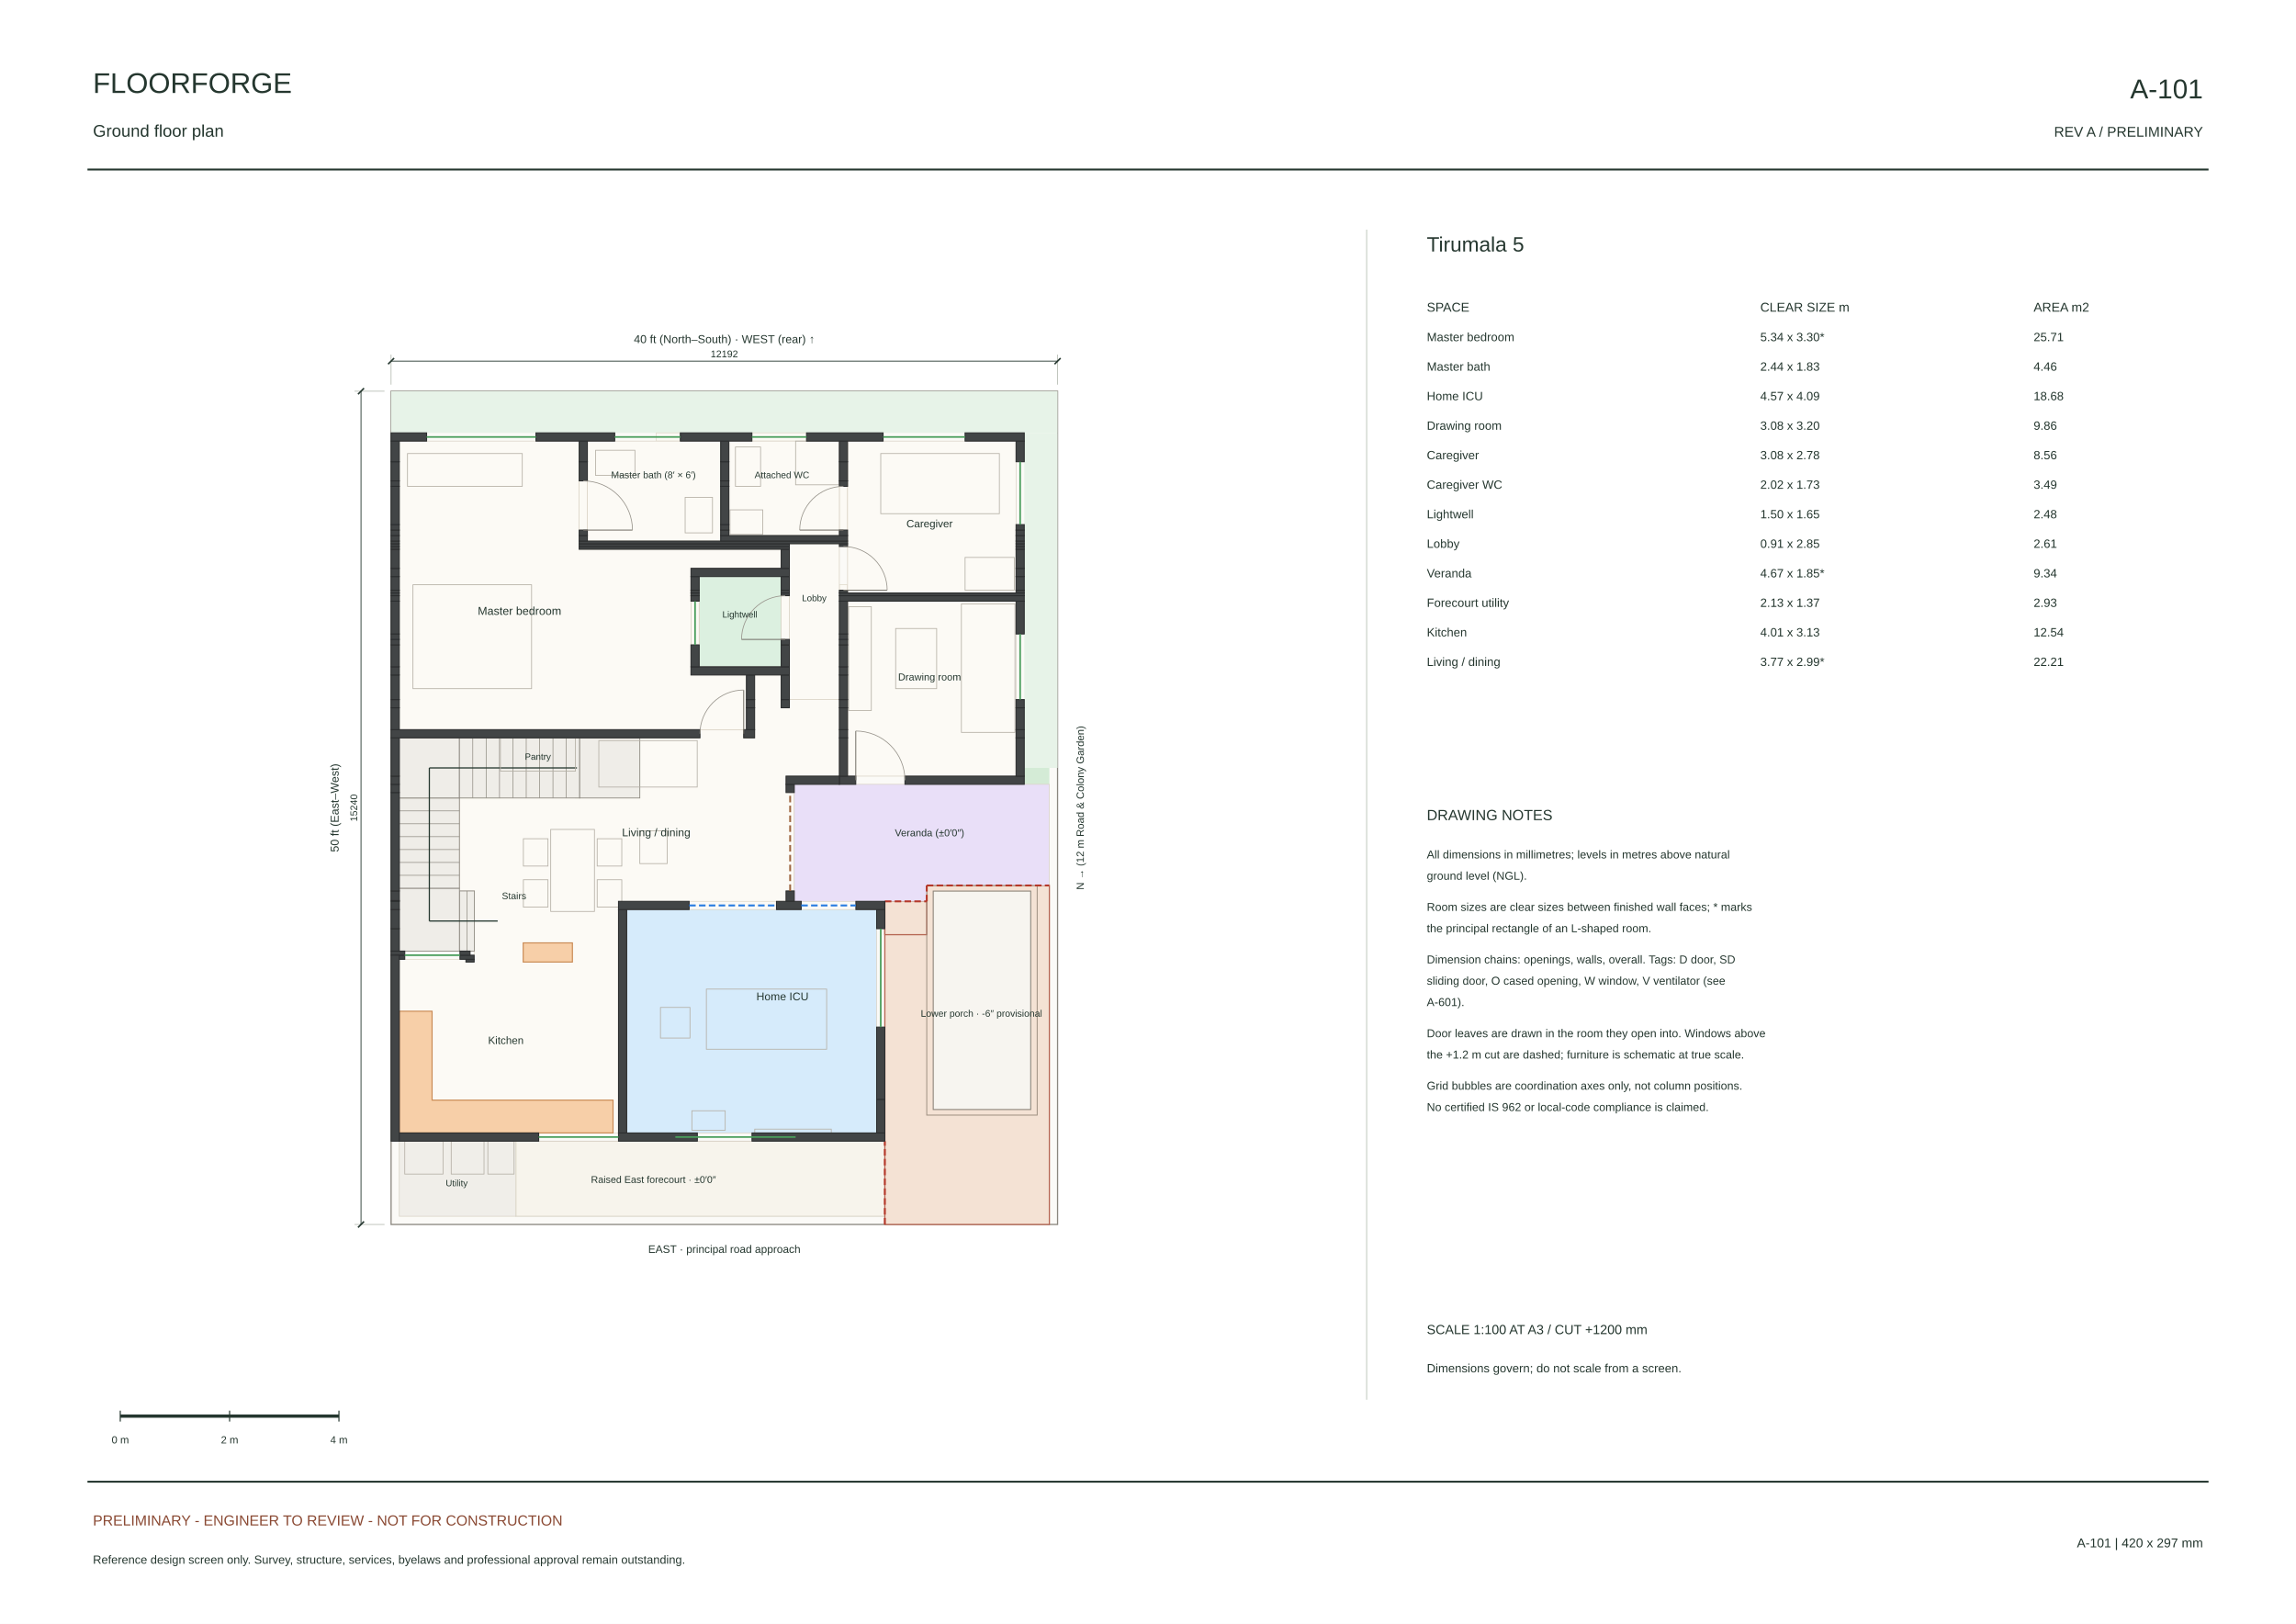
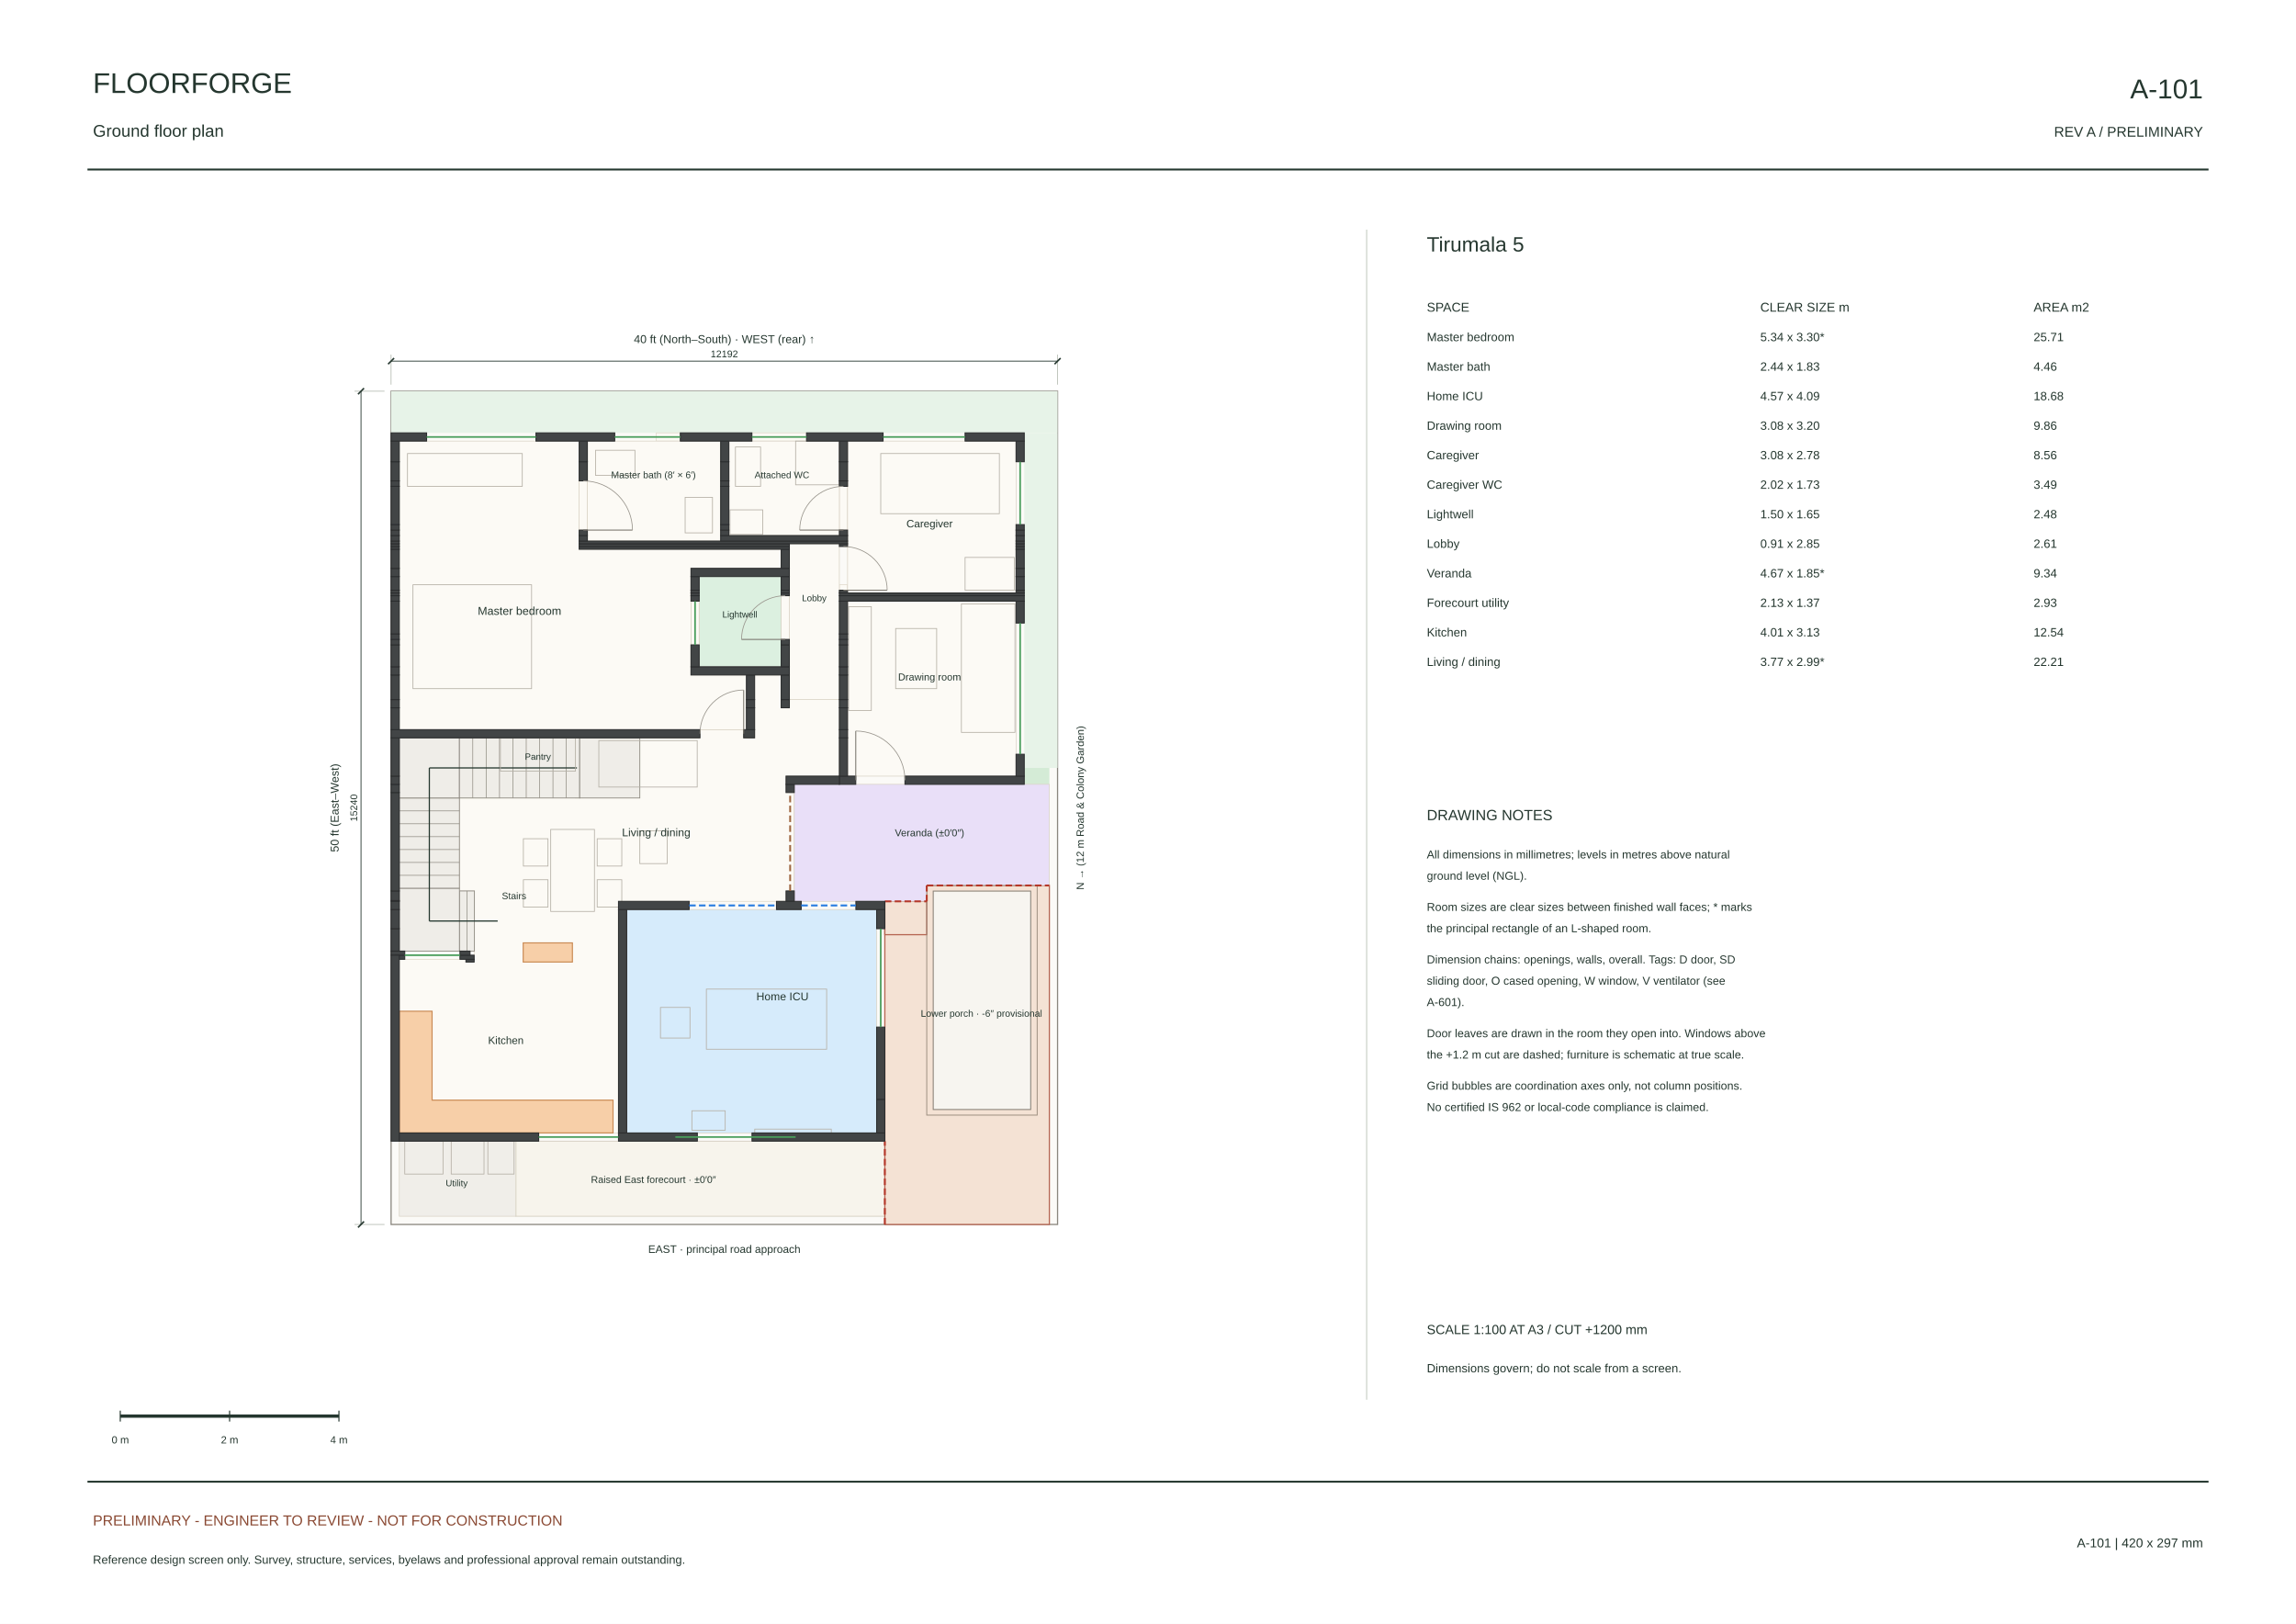
<svg xmlns="http://www.w3.org/2000/svg" width="420mm" height="297mm" viewBox="0 0 420 297">
  <rect width="420" height="297" fill="white" />
  <g font-family="Arial,Helvetica,sans-serif">
    <path d="M 16 31 H 404 M 16 271 H 404" stroke="#25372f" stroke-width=".35" />
    <text x="17" y="17" fill="#25372f" font-size="5.2" text-anchor="start">FLOORFORGE</text>
    <text x="17" y="25" fill="#25372f" font-size="3.1" text-anchor="start">Ground floor plan</text>
    <text x="403" y="18" fill="#25372f" font-size="5" text-anchor="end">A-101</text>
    <text x="403" y="25" fill="#25372f" font-size="2.6" text-anchor="end">REV A / PRELIMINARY</text>
    <polygon points="71.54,223.95 193.46,223.95 193.46,71.55 71.54,71.55" fill="#fbfaf7" stroke="#8a867e" stroke-width="0.22" />
    <polygon points="193.46,140.45 193.46,79.17 187.364,79.17 187.364,140.45" fill="#e7f3e8" stroke="none" stroke-width="0.1" />
    <polygon points="193.46,79.17 193.46,71.55 71.54,71.55 71.54,79.17" fill="#e7f3e8" stroke="none" stroke-width="0.1" />
    <polygon points="191.96,143.45 187.364,143.45 187.364,140.45 191.96,140.45" fill="#d4ebd6" stroke="none" stroke-width="0.1" />
    <polygon points="73.04,208.71 161.86,208.71 161.86,222.45 94.376,222.45 94.376,208.734 73.04,208.734" fill="#f7f4ec" stroke="#d2cbbd" stroke-width="0.14" />
    <polygon points="161.86,223.95 191.96,223.95 191.96,161.95 169.528,161.95 169.528,164.854 161.86,164.854 161.86,202.614" fill="#f4e2d4" stroke="#b56552" stroke-width="0.22" />
    <polygon points="169.528,170.95 169.528,164.854 161.86,164.854 161.86,170.95" fill="#f4e2d4" stroke="#b56552" stroke-width="0.22" />
    <polygon points="85.232,175.45 85.232,175.95 86.732,175.95 86.732,175.45 86.732,174.7 86.732,173.95 86.79,173.95 86.79,162.95 84.04,162.95 84.04,162.45 84.04,145.95 91.54,145.95 91.54,134.954 105.256,134.954 105.256,145.95 106.04,145.95 106.04,134.95 125.04,134.95 128.04,134.95 128.04,133.45 136.04,133.45 136.04,134.95 138.04,134.95 138.04,133.45 138.04,129.45 138.04,127.95 138.04,123.45 141.54,123.45 142.896,123.45 142.896,127.95 142.896,129.45 144.396,129.45 144.396,127.95 153.54,127.95 153.54,129.45 153.54,133.45 153.54,134.95 153.54,140.45 153.54,141.95 143.79,141.95 143.79,143.45 143.79,144.95 145.29,144.95 145.29,162.95 143.79,162.95 143.79,164.854 142.79,164.854 142.04,164.854 127.564,164.854 126.064,164.854 124.564,164.854 113.14,164.854 113.14,166.354 113.14,207.21 111.04,207.21 100.232,207.21 98.54,207.21 97.232,207.21 95.708,207.21 73.04,207.21 73.04,175.45 74.04,175.45 84.14,175.45" fill="#fcfaf5" stroke="#ded7c8" stroke-width="0.12" />
    <polygon points="140.04,79.17 141.54,79.17 147.54,79.17 147.54,80.67 137.54,80.67 137.54,79.17" fill="#fcfaf5" stroke="#ded7c8" stroke-width="0.12" />
    <polygon points="107.448,96.95 105.948,96.95 105.948,87.95 107.448,87.95 107.448,87.95 107.448,96.95" fill="#fcfaf5" stroke="#ded7c8" stroke-width="0.12" />
    <polygon points="127.896,109.95 127.896,117.95 126.396,117.95 126.396,109.95" fill="#fcfaf5" stroke="#ded7c8" stroke-width="0.12" />
    <polygon points="142.896,108.95 144.396,108.95 144.396,116.95 142.896,116.95" fill="#fcfaf5" stroke="#ded7c8" stroke-width="0.12" />
    <polygon points="155.04,88.95 155.04,96.95 153.54,96.95 153.54,88.95" fill="#fcfaf5" stroke="#ded7c8" stroke-width="0.12" />
    <polygon points="124.448,79.17 124.448,80.67 120.04,80.67 120.04,79.17 123.54,79.17" fill="#fcfaf5" stroke="#ded7c8" stroke-width="0.12" />
    <polygon points="153.54,106.95 155.04,106.95 155.04,107.95 153.54,107.95" fill="#fcfaf5" stroke="#ded7c8" stroke-width="0.12" />
    <polygon points="136.54,133.45 126.396,133.45 73.04,133.45 73.04,100.458 73.04,80.67 105.948,80.67 105.948,100.458 126.396,100.458 142.896,100.458 142.896,103.95 126.396,103.95 126.396,123.45 136.54,123.45" fill="#fcfaf5" stroke="#d8d1c3" stroke-width="0.12" />
    <polygon points="131.832,98.958 131.832,80.67 107.448,80.67 107.448,98.958" fill="#fcfaf5" stroke="#d8d1c3" stroke-width="0.12" />
    <polygon points="160.36,207.21 160.36,166.354 114.64,166.354 114.64,207.21" fill="#d6ebfb" stroke="#d8d1c3" stroke-width="0.12" />
    <polygon points="185.864,141.95 185.864,109.95 155.04,109.95 155.04,141.95" fill="#fcfaf5" stroke="#d8d1c3" stroke-width="0.12" />
    <polygon points="185.864,108.45 185.864,80.67 155.04,80.67 155.04,108.45" fill="#fcfaf5" stroke="#d8d1c3" stroke-width="0.12" />
    <polygon points="153.54,97.95 153.54,80.67 133.332,80.67 133.332,97.95" fill="#fcfaf5" stroke="#d8d1c3" stroke-width="0.12" />
    <polygon points="142.896,121.95 142.896,105.45 127.896,105.45 127.896,121.95" fill="#dcf0e0" stroke="#d8d1c3" stroke-width="0.12" />
    <polygon points="153.54,127.95 153.54,99.45 144.396,99.45 144.396,127.95" fill="#fcfaf5" stroke="#d8d1c3" stroke-width="0.12" />
    <polygon points="165.54,143.45 187.364,143.45 191.96,143.45 191.96,157.45 191.96,161.95 169.528,161.95 169.528,164.854 161.86,164.854 156.564,164.854 146.564,164.854 145.29,164.854 145.29,162.95 145.29,157.45 145.29,144.95 145.29,143.45 153.54,143.45 156.54,143.45" fill="#e9dff8" stroke="#d8d1c3" stroke-width="0.12" />
    <polygon points="94.376,222.45 94.376,208.734 73.04,208.734 73.04,222.45" fill="#f0eee9" stroke="#d8d1c3" stroke-width="0.12" />
    <polygon points="73.04,207.21 112.14,207.21 112.14,201.21 79.04,201.21 79.04,184.95 73.04,184.95" fill="#f7cfa8" stroke="#c98a55" stroke-width="0.2" />
    <polygon points="104.708,175.95 104.708,172.45 95.708,172.45 95.708,175.95" fill="#f7cfa8" stroke="#c98a55" stroke-width="0.2" />
    <polygon points="86.79,173.95 86.79,162.95 84.04,162.95 84.04,173.95" fill="#efede8" stroke="#8d8980" stroke-width="0.15" />
    <path d="M 85.415 173.95 L 85.415 162.95" fill="none" stroke="#8d8980" stroke-width="0.12" />
    <polygon points="84.04,173.95 84.04,162.45 73.04,162.45 73.04,173.95" fill="#efede8" stroke="#8d8980" stroke-width="0.15" />
    <polygon points="84.04,162.45 84.04,145.95 73.04,145.95 73.04,162.45" fill="#efede8" stroke="#8d8980" stroke-width="0.15" />
    <path d="M 73.04 160.093 L 84.04 160.093" fill="none" stroke="#8d8980" stroke-width="0.12" />
    <path d="M 73.04 157.736 L 84.04 157.736" fill="none" stroke="#8d8980" stroke-width="0.12" />
    <path d="M 73.04 155.379 L 84.04 155.379" fill="none" stroke="#8d8980" stroke-width="0.12" />
    <path d="M 73.04 153.021 L 84.04 153.021" fill="none" stroke="#8d8980" stroke-width="0.12" />
    <path d="M 73.04 150.664 L 84.04 150.664" fill="none" stroke="#8d8980" stroke-width="0.12" />
    <path d="M 73.04 148.307 L 84.04 148.307" fill="none" stroke="#8d8980" stroke-width="0.12" />
    <polygon points="84.04,145.95 84.04,134.95 73.04,134.95 73.04,145.95" fill="#efede8" stroke="#8d8980" stroke-width="0.15" />
    <polygon points="106.04,145.95 106.04,134.95 84.04,134.95 84.04,145.95" fill="#efede8" stroke="#8d8980" stroke-width="0.15" />
    <path d="M 86.484 145.95 L 86.484 134.95" fill="none" stroke="#8d8980" stroke-width="0.12" />
    <path d="M 88.929 145.95 L 88.929 134.95" fill="none" stroke="#8d8980" stroke-width="0.12" />
    <path d="M 91.373 145.95 L 91.373 134.95" fill="none" stroke="#8d8980" stroke-width="0.12" />
    <path d="M 93.818 145.95 L 93.818 134.95" fill="none" stroke="#8d8980" stroke-width="0.12" />
    <path d="M 96.262 145.95 L 96.262 134.95" fill="none" stroke="#8d8980" stroke-width="0.12" />
    <path d="M 98.707 145.95 L 98.707 134.95" fill="none" stroke="#8d8980" stroke-width="0.12" />
    <path d="M 101.151 145.95 L 101.151 134.95" fill="none" stroke="#8d8980" stroke-width="0.12" />
    <path d="M 103.596 145.95 L 103.596 134.95" fill="none" stroke="#8d8980" stroke-width="0.12" />
    <polygon points="117.04,145.95 117.04,134.95 106.04,134.95 106.04,145.95" fill="#efede8" stroke="#8d8980" stroke-width="0.15" />
    <path d="M 91.04 168.45 L 78.54 168.45" fill="none" stroke="#25372f" stroke-width="0.22" />
    <path d="M 78.54 168.45 L 78.54 140.45" fill="none" stroke="#25372f" stroke-width="0.22" />
    <path d="M 78.54 140.45 L 105.54 140.45" fill="none" stroke="#25372f" stroke-width="0.22" />
    <polygon points="97.24,125.95 97.24,106.95 75.54,106.95 75.54,125.95" fill="none" stroke="#b5b0a6" stroke-width="0.14" />
    <polygon points="95.54,88.95 95.54,82.95 74.54,82.95 74.54,88.95" fill="none" stroke="#b5b0a6" stroke-width="0.14" />
    <polygon points="116.148,86.95 116.148,82.35 108.948,82.35 108.948,86.95" fill="none" stroke="#b5b0a6" stroke-width="0.14" />
    <polygon points="130.332,97.458 130.332,90.958 125.332,90.958 125.332,97.458" fill="none" stroke="#b5b0a6" stroke-width="0.14" />
    <polygon points="151.216,191.902 151.216,180.902 129.216,180.902 129.216,191.902" fill="none" stroke="#b5b0a6" stroke-width="0.14" />
    <polygon points="126.216,189.854 126.216,184.254 120.816,184.254 120.816,189.854" fill="none" stroke="#b5b0a6" stroke-width="0.14" />
    <polygon points="132.66,206.71 132.66,203.154 126.564,203.154 126.564,206.71" fill="none" stroke="#b5b0a6" stroke-width="0.14" />
    <polygon points="152.064,207.21 152.064,206.51 138.064,206.51 138.064,207.21" fill="none" stroke="#b5b0a6" stroke-width="0.14" />
    <polygon points="182.812,93.95 182.812,82.95 161.112,82.95 161.112,93.95" fill="none" stroke="#b5b0a6" stroke-width="0.14" />
    <polygon points="185.54,107.95 185.54,101.95 176.54,101.95 176.54,107.95" fill="none" stroke="#b5b0a6" stroke-width="0.14" />
    <polygon points="139.132,88.95 139.132,81.75 134.532,81.75 134.532,88.95" fill="none" stroke="#b5b0a6" stroke-width="0.14" />
    <polygon points="139.532,97.75 139.532,93.25 133.532,93.25 133.532,97.75" fill="none" stroke="#b5b0a6" stroke-width="0.14" />
    <polygon points="153.54,88.67 153.54,80.67 145.54,80.67 145.54,88.67" fill="none" stroke="#b5b0a6" stroke-width="0.14" />
    <polygon points="185.664,133.95 185.664,110.45 175.864,110.45 175.864,133.95" fill="none" stroke="#b5b0a6" stroke-width="0.14" />
    <polygon points="171.34,125.95 171.34,114.95 163.84,114.95 163.84,125.95" fill="none" stroke="#b5b0a6" stroke-width="0.14" />
    <polygon points="159.39,129.95 159.39,110.95 155.24,110.95 155.24,129.95" fill="none" stroke="#b5b0a6" stroke-width="0.14" />
    <polygon points="127.54,143.95 127.54,135.45 109.54,135.45 109.54,143.95" fill="none" stroke="#b5b0a6" stroke-width="0.14" />
    <polygon points="122.04,157.95 122.04,151.95 117.04,151.95 117.04,157.95" fill="none" stroke="#b5b0a6" stroke-width="0.14" />
    <polygon points="108.74,166.7 108.74,151.7 100.74,151.7 100.74,166.7" fill="none" stroke="#b5b0a6" stroke-width="0.14" />
    <polygon points="100.24,165.9 100.24,160.9 95.74,160.9 95.74,165.9" fill="none" stroke="#b5b0a6" stroke-width="0.14" />
    <polygon points="100.24,158.4 100.24,153.4 95.74,153.4 95.74,158.4" fill="none" stroke="#b5b0a6" stroke-width="0.14" />
    <polygon points="113.74,165.9 113.74,160.9 109.24,160.9 109.24,165.9" fill="none" stroke="#b5b0a6" stroke-width="0.14" />
    <polygon points="113.74,158.4 113.74,153.4 109.24,153.4 109.24,158.4" fill="none" stroke="#b5b0a6" stroke-width="0.14" />
    <polygon points="105.256,141.05 105.256,134.954 91.54,134.954 91.54,141.05" fill="none" stroke="#b5b0a6" stroke-width="0.14" />
    <polygon points="81.04,214.734 81.04,208.734 74.04,208.734 74.04,214.734" fill="none" stroke="#b5b0a6" stroke-width="0.14" />
    <polygon points="88.54,214.734 88.54,208.734 82.54,208.734 82.54,214.734" fill="none" stroke="#b5b0a6" stroke-width="0.14" />
    <polygon points="94.04,214.734 94.04,208.734 89.24,208.734 89.24,214.734" fill="none" stroke="#b5b0a6" stroke-width="0.14" />
    <polygon points="189.728,203.95 189.728,161.95 169.528,161.95 169.528,203.95" fill="none" stroke="#9a8b7c" stroke-width="0.16" />
    <polygon points="188.543,202.925 188.543,162.975 170.713,162.975 170.713,202.925" fill="#f7f5f0" stroke="#8a8278" stroke-width="0.18" />
    <path d="M 161.86 223.95 L 161.86 208.71" fill="none" stroke="#b5382a" stroke-width="0.35" stroke-dasharray="1.2 .6" />
    <path d="M 161.86 164.854 L 169.528 164.854" fill="none" stroke="#b5382a" stroke-width="0.35" stroke-dasharray="1.2 .6" />
    <path d="M 169.528 164.854 L 169.528 161.95" fill="none" stroke="#b5382a" stroke-width="0.35" stroke-dasharray="1.2 .6" />
    <path d="M 169.528 161.95 L 191.96 161.95" fill="none" stroke="#b5382a" stroke-width="0.35" stroke-dasharray="1.2 .6" />
    <polygon points="137.564,208.71 161.86,208.71 161.86,207.21 137.564,207.21" fill="#424546" stroke="#2b2d2e" stroke-width="0.18" />
    <polygon points="160.36,201.114 161.86,201.114 161.86,187.854 160.36,187.854" fill="#424546" stroke="#2b2d2e" stroke-width="0.18" />
    <polygon points="85.232,175.95 86.732,175.95 86.732,175.45 85.232,175.45" fill="#424546" stroke="#2b2d2e" stroke-width="0.18" />
    <polygon points="84.14,175.45 86.732,175.45 86.732,174.7 84.14,174.7" fill="#424546" stroke="#2b2d2e" stroke-width="0.18" />
    <polygon points="72.29,175.45 74.04,175.45 74.04,174.7 72.29,174.7" fill="#424546" stroke="#2b2d2e" stroke-width="0.18" />
    <polygon points="84.14,174.7 85.982,174.7 85.982,173.95 84.14,173.95" fill="#424546" stroke="#2b2d2e" stroke-width="0.18" />
    <polygon points="71.54,174.7 74.04,174.7 74.04,173.95 71.54,173.95" fill="#424546" stroke="#2b2d2e" stroke-width="0.18" />
    <polygon points="71.54,173.95 73.04,173.95 73.04,169.854 71.54,169.854" fill="#424546" stroke="#2b2d2e" stroke-width="0.18" />
    <polygon points="71.54,169.854 73.04,169.854 73.04,166.354 71.54,166.354" fill="#424546" stroke="#2b2d2e" stroke-width="0.18" />
    <polygon points="160.36,169.854 161.86,169.854 161.86,166.354 160.36,166.354" fill="#424546" stroke="#2b2d2e" stroke-width="0.18" />
    <polygon points="71.54,166.354 73.04,166.354 73.04,164.854 71.54,164.854" fill="#424546" stroke="#2b2d2e" stroke-width="0.18" />
    <polygon points="156.564,166.354 161.86,166.354 161.86,164.854 156.564,164.854" fill="#424546" stroke="#2b2d2e" stroke-width="0.18" />
    <polygon points="71.54,164.854 73.04,164.854 73.04,164.704 71.54,164.704" fill="#424546" stroke="#2b2d2e" stroke-width="0.18" />
    <polygon points="71.54,164.704 73.04,164.704 73.04,162.95 71.54,162.95" fill="#424546" stroke="#2b2d2e" stroke-width="0.18" />
    <polygon points="71.54,162.95 73.04,162.95 73.04,144.95 71.54,144.95" fill="#424546" stroke="#2b2d2e" stroke-width="0.18" />
    <polygon points="71.54,144.95 73.04,144.95 73.04,143.45 71.54,143.45" fill="#424546" stroke="#2b2d2e" stroke-width="0.18" />
    <polygon points="153.54,143.45 156.54,143.45 156.54,141.95 153.54,141.95" fill="#424546" stroke="#2b2d2e" stroke-width="0.18" />
    <polygon points="71.54,143.45 73.04,143.45 73.04,141.95 71.54,141.95" fill="#424546" stroke="#2b2d2e" stroke-width="0.18" />
    <polygon points="165.54,143.45 187.364,143.45 187.364,141.95 165.54,141.95" fill="#424546" stroke="#2b2d2e" stroke-width="0.18" />
    <polygon points="153.54,141.95 155.04,141.95 155.04,134.95 153.54,134.95" fill="#424546" stroke="#2b2d2e" stroke-width="0.18" />
    <polygon points="71.54,141.95 73.04,141.95 73.04,134.95 71.54,134.95" fill="#424546" stroke="#2b2d2e" stroke-width="0.18" />
-     <polygon points="185.864,141.95 187.364,141.95 187.364,134.95 185.864,134.95" fill="#424546" stroke="#2b2d2e" stroke-width="0.18" />
+     <polygon points="185.864,141.95 187.364,141.95 187.364,137.95 185.864,137.95" fill="#424546" stroke="#2b2d2e" stroke-width="0.18" />
    <polygon points="136.04,134.95 138.04,134.95 138.04,133.45 136.04,133.45" fill="#424546" stroke="#2b2d2e" stroke-width="0.18" />
    <polygon points="153.54,134.95 155.04,134.95 155.04,133.45 153.54,133.45" fill="#424546" stroke="#2b2d2e" stroke-width="0.18" />
    <polygon points="71.54,134.95 128.04,134.95 128.04,133.45 71.54,133.45" fill="#424546" stroke="#2b2d2e" stroke-width="0.18" />
-     <polygon points="185.864,134.95 187.364,134.95 187.364,133.45 185.864,133.45" fill="#424546" stroke="#2b2d2e" stroke-width="0.18" />
    <polygon points="136.54,133.45 138.04,133.45 138.04,129.45 136.54,129.45" fill="#424546" stroke="#2b2d2e" stroke-width="0.18" />
    <polygon points="153.54,133.45 155.04,133.45 155.04,129.45 153.54,129.45" fill="#424546" stroke="#2b2d2e" stroke-width="0.18" />
    <polygon points="71.54,133.45 73.04,133.45 73.04,129.45 71.54,129.45" fill="#424546" stroke="#2b2d2e" stroke-width="0.18" />
-     <polygon points="185.864,133.45 187.364,133.45 187.364,129.45 185.864,129.45" fill="#424546" stroke="#2b2d2e" stroke-width="0.18" />
    <polygon points="142.896,129.45 144.396,129.45 144.396,127.95 142.896,127.95" fill="#424546" stroke="#2b2d2e" stroke-width="0.18" />
    <polygon points="136.54,129.45 138.04,129.45 138.04,127.95 136.54,127.95" fill="#424546" stroke="#2b2d2e" stroke-width="0.18" />
    <polygon points="153.54,129.45 155.04,129.45 155.04,127.95 153.54,127.95" fill="#424546" stroke="#2b2d2e" stroke-width="0.18" />
    <polygon points="71.54,129.45 73.04,129.45 73.04,127.95 71.54,127.95" fill="#424546" stroke="#2b2d2e" stroke-width="0.18" />
-     <polygon points="185.864,129.45 187.364,129.45 187.364,127.95 185.864,127.95" fill="#424546" stroke="#2b2d2e" stroke-width="0.18" />
    <polygon points="142.896,127.95 144.396,127.95 144.396,123.45 142.896,123.45" fill="#424546" stroke="#2b2d2e" stroke-width="0.18" />
    <polygon points="136.54,127.95 138.04,127.95 138.04,123.45 136.54,123.45" fill="#424546" stroke="#2b2d2e" stroke-width="0.18" />
    <polygon points="153.54,127.95 155.04,127.95 155.04,123.45 153.54,123.45" fill="#424546" stroke="#2b2d2e" stroke-width="0.18" />
    <polygon points="71.54,127.95 73.04,127.95 73.04,123.45 71.54,123.45" fill="#424546" stroke="#2b2d2e" stroke-width="0.18" />
    <polygon points="126.396,123.45 144.396,123.45 144.396,121.95 126.396,121.95" fill="#424546" stroke="#2b2d2e" stroke-width="0.18" />
    <polygon points="153.54,123.45 155.04,123.45 155.04,121.95 153.54,121.95" fill="#424546" stroke="#2b2d2e" stroke-width="0.18" />
    <polygon points="71.54,123.45 73.04,123.45 73.04,121.95 71.54,121.95" fill="#424546" stroke="#2b2d2e" stroke-width="0.18" />
    <polygon points="142.896,121.95 144.396,121.95 144.396,117.95 142.896,117.95" fill="#424546" stroke="#2b2d2e" stroke-width="0.18" />
    <polygon points="126.396,121.95 127.896,121.95 127.896,117.95 126.396,117.95" fill="#424546" stroke="#2b2d2e" stroke-width="0.18" />
    <polygon points="153.54,121.95 155.04,121.95 155.04,117.95 153.54,117.95" fill="#424546" stroke="#2b2d2e" stroke-width="0.18" />
    <polygon points="71.54,121.95 73.04,121.95 73.04,117.95 71.54,117.95" fill="#424546" stroke="#2b2d2e" stroke-width="0.18" />
    <polygon points="142.896,117.95 144.396,117.95 144.396,116.95 142.896,116.95" fill="#424546" stroke="#2b2d2e" stroke-width="0.18" />
    <polygon points="153.54,117.95 155.04,117.95 155.04,116.95 153.54,116.95" fill="#424546" stroke="#2b2d2e" stroke-width="0.18" />
    <polygon points="71.54,117.95 73.04,117.95 73.04,116.95 71.54,116.95" fill="#424546" stroke="#2b2d2e" stroke-width="0.18" />
    <polygon points="153.54,116.95 155.04,116.95 155.04,115.95 153.54,115.95" fill="#424546" stroke="#2b2d2e" stroke-width="0.18" />
    <polygon points="71.54,116.95 73.04,116.95 73.04,115.95 71.54,115.95" fill="#424546" stroke="#2b2d2e" stroke-width="0.18" />
-     <polygon points="185.864,115.95 187.364,115.95 187.364,109.95 185.864,109.95" fill="#424546" stroke="#2b2d2e" stroke-width="0.18" />
+     <polygon points="185.864,113.95 187.364,113.95 187.364,109.95 185.864,109.95" fill="#424546" stroke="#2b2d2e" stroke-width="0.18" />
    <polygon points="153.54,115.95 155.04,115.95 155.04,109.95 153.54,109.95" fill="#424546" stroke="#2b2d2e" stroke-width="0.18" />
    <polygon points="71.54,115.95 73.04,115.95 73.04,109.95 71.54,109.95" fill="#424546" stroke="#2b2d2e" stroke-width="0.18" />
    <polygon points="126.396,109.95 127.896,109.95 127.896,108.95 126.396,108.95" fill="#424546" stroke="#2b2d2e" stroke-width="0.18" />
    <polygon points="153.54,109.95 187.364,109.95 187.364,108.95 153.54,108.95" fill="#424546" stroke="#2b2d2e" stroke-width="0.18" />
    <polygon points="71.54,109.95 73.04,109.95 73.04,108.95 71.54,108.95" fill="#424546" stroke="#2b2d2e" stroke-width="0.18" />
    <polygon points="142.896,108.95 144.396,108.95 144.396,108.45 142.896,108.45" fill="#424546" stroke="#2b2d2e" stroke-width="0.18" />
    <polygon points="126.396,108.95 127.896,108.95 127.896,108.45 126.396,108.45" fill="#424546" stroke="#2b2d2e" stroke-width="0.18" />
    <polygon points="153.54,108.95 187.364,108.95 187.364,108.45 153.54,108.45" fill="#424546" stroke="#2b2d2e" stroke-width="0.18" />
    <polygon points="71.54,108.95 73.04,108.95 73.04,108.45 71.54,108.45" fill="#424546" stroke="#2b2d2e" stroke-width="0.18" />
    <polygon points="142.896,108.45 144.396,108.45 144.396,107.95 142.896,107.95" fill="#424546" stroke="#2b2d2e" stroke-width="0.18" />
    <polygon points="126.396,108.45 127.896,108.45 127.896,107.95 126.396,107.95" fill="#424546" stroke="#2b2d2e" stroke-width="0.18" />
    <polygon points="153.54,108.45 155.04,108.45 155.04,107.95 153.54,107.95" fill="#424546" stroke="#2b2d2e" stroke-width="0.18" />
    <polygon points="185.864,108.45 187.364,108.45 187.364,107.95 185.864,107.95" fill="#424546" stroke="#2b2d2e" stroke-width="0.18" />
    <polygon points="71.54,108.45 73.04,108.45 73.04,107.95 71.54,107.95" fill="#424546" stroke="#2b2d2e" stroke-width="0.18" />
    <polygon points="142.896,107.95 144.396,107.95 144.396,105.45 142.896,105.45" fill="#424546" stroke="#2b2d2e" stroke-width="0.18" />
    <polygon points="126.396,107.95 127.896,107.95 127.896,105.45 126.396,105.45" fill="#424546" stroke="#2b2d2e" stroke-width="0.18" />
    <polygon points="185.864,107.95 187.364,107.95 187.364,105.45 185.864,105.45" fill="#424546" stroke="#2b2d2e" stroke-width="0.18" />
    <polygon points="71.54,107.95 73.04,107.95 73.04,105.45 71.54,105.45" fill="#424546" stroke="#2b2d2e" stroke-width="0.18" />
    <polygon points="126.396,105.45 144.396,105.45 144.396,103.95 126.396,103.95" fill="#424546" stroke="#2b2d2e" stroke-width="0.18" />
    <polygon points="185.864,105.45 187.364,105.45 187.364,103.95 185.864,103.95" fill="#424546" stroke="#2b2d2e" stroke-width="0.18" />
    <polygon points="71.54,105.45 73.04,105.45 73.04,103.95 71.54,103.95" fill="#424546" stroke="#2b2d2e" stroke-width="0.18" />
    <polygon points="142.896,103.95 144.396,103.95 144.396,100.458 142.896,100.458" fill="#424546" stroke="#2b2d2e" stroke-width="0.18" />
    <polygon points="185.864,103.95 187.364,103.95 187.364,100.458 185.864,100.458" fill="#424546" stroke="#2b2d2e" stroke-width="0.18" />
    <polygon points="71.54,103.95 73.04,103.95 73.04,100.458 71.54,100.458" fill="#424546" stroke="#2b2d2e" stroke-width="0.18" />
    <polygon points="105.948,100.458 144.396,100.458 144.396,99.95 105.948,99.95" fill="#424546" stroke="#2b2d2e" stroke-width="0.18" />
    <polygon points="185.864,100.458 187.364,100.458 187.364,99.95 185.864,99.95" fill="#424546" stroke="#2b2d2e" stroke-width="0.18" />
    <polygon points="71.54,100.458 73.04,100.458 73.04,99.95 71.54,99.95" fill="#424546" stroke="#2b2d2e" stroke-width="0.18" />
    <polygon points="105.948,99.95 144.396,99.95 144.396,99.45 105.948,99.45" fill="#424546" stroke="#2b2d2e" stroke-width="0.18" />
    <polygon points="153.54,99.95 155.04,99.95 155.04,99.45 153.54,99.45" fill="#424546" stroke="#2b2d2e" stroke-width="0.18" />
    <polygon points="185.864,99.95 187.364,99.95 187.364,99.45 185.864,99.45" fill="#424546" stroke="#2b2d2e" stroke-width="0.18" />
    <polygon points="71.54,99.95 73.04,99.95 73.04,99.45 71.54,99.45" fill="#424546" stroke="#2b2d2e" stroke-width="0.18" />
    <polygon points="105.948,99.45 155.04,99.45 155.04,98.958 105.948,98.958" fill="#424546" stroke="#2b2d2e" stroke-width="0.18" />
    <polygon points="185.864,99.45 187.364,99.45 187.364,98.958 185.864,98.958" fill="#424546" stroke="#2b2d2e" stroke-width="0.18" />
    <polygon points="71.54,99.45 73.04,99.45 73.04,98.958 71.54,98.958" fill="#424546" stroke="#2b2d2e" stroke-width="0.18" />
    <polygon points="105.948,98.958 107.448,98.958 107.448,97.95 105.948,97.95" fill="#424546" stroke="#2b2d2e" stroke-width="0.18" />
    <polygon points="131.832,98.958 155.04,98.958 155.04,97.95 131.832,97.95" fill="#424546" stroke="#2b2d2e" stroke-width="0.18" />
    <polygon points="185.864,98.958 187.364,98.958 187.364,97.95 185.864,97.95" fill="#424546" stroke="#2b2d2e" stroke-width="0.18" />
    <polygon points="71.54,98.958 73.04,98.958 73.04,97.95 71.54,97.95" fill="#424546" stroke="#2b2d2e" stroke-width="0.18" />
    <polygon points="105.948,97.95 107.448,97.95 107.448,96.95 105.948,96.95" fill="#424546" stroke="#2b2d2e" stroke-width="0.18" />
    <polygon points="131.832,97.95 133.332,97.95 133.332,96.95 131.832,96.95" fill="#424546" stroke="#2b2d2e" stroke-width="0.18" />
    <polygon points="153.54,97.95 155.04,97.95 155.04,96.95 153.54,96.95" fill="#424546" stroke="#2b2d2e" stroke-width="0.18" />
    <polygon points="185.864,97.95 187.364,97.95 187.364,96.95 185.864,96.95" fill="#424546" stroke="#2b2d2e" stroke-width="0.18" />
    <polygon points="71.54,97.95 73.04,97.95 73.04,96.95 71.54,96.95" fill="#424546" stroke="#2b2d2e" stroke-width="0.18" />
    <polygon points="131.832,96.95 133.332,96.95 133.332,95.95 131.832,95.95" fill="#424546" stroke="#2b2d2e" stroke-width="0.18" />
    <polygon points="185.864,96.95 187.364,96.95 187.364,95.95 185.864,95.95" fill="#424546" stroke="#2b2d2e" stroke-width="0.18" />
    <polygon points="71.54,96.95 73.04,96.95 73.04,95.95 71.54,95.95" fill="#424546" stroke="#2b2d2e" stroke-width="0.18" />
    <polygon points="131.832,95.95 133.332,95.95 133.332,88.95 131.832,88.95" fill="#424546" stroke="#2b2d2e" stroke-width="0.18" />
    <polygon points="71.54,95.95 73.04,95.95 73.04,88.95 71.54,88.95" fill="#424546" stroke="#2b2d2e" stroke-width="0.18" />
    <polygon points="131.832,88.95 133.332,88.95 133.332,87.95 131.832,87.95" fill="#424546" stroke="#2b2d2e" stroke-width="0.18" />
    <polygon points="153.54,88.95 155.04,88.95 155.04,87.95 153.54,87.95" fill="#424546" stroke="#2b2d2e" stroke-width="0.18" />
    <polygon points="71.54,88.95 73.04,88.95 73.04,87.95 71.54,87.95" fill="#424546" stroke="#2b2d2e" stroke-width="0.18" />
    <polygon points="131.832,87.95 133.332,87.95 133.332,84.45 131.832,84.45" fill="#424546" stroke="#2b2d2e" stroke-width="0.18" />
    <polygon points="153.54,87.95 155.04,87.95 155.04,84.45 153.54,84.45" fill="#424546" stroke="#2b2d2e" stroke-width="0.18" />
    <polygon points="105.948,87.95 107.448,87.95 107.448,84.45 105.948,84.45" fill="#424546" stroke="#2b2d2e" stroke-width="0.18" />
    <polygon points="71.54,87.95 73.04,87.95 73.04,84.45 71.54,84.45" fill="#424546" stroke="#2b2d2e" stroke-width="0.18" />
    <polygon points="131.832,84.45 133.332,84.45 133.332,80.67 131.832,80.67" fill="#424546" stroke="#2b2d2e" stroke-width="0.18" />
    <polygon points="153.54,84.45 155.04,84.45 155.04,80.67 153.54,80.67" fill="#424546" stroke="#2b2d2e" stroke-width="0.18" />
    <polygon points="105.948,84.45 107.448,84.45 107.448,80.67 105.948,80.67" fill="#424546" stroke="#2b2d2e" stroke-width="0.18" />
    <polygon points="71.54,84.45 73.04,84.45 73.04,80.67 71.54,80.67" fill="#424546" stroke="#2b2d2e" stroke-width="0.18" />
    <polygon points="185.864,84.45 187.364,84.45 187.364,80.67 185.864,80.67" fill="#424546" stroke="#2b2d2e" stroke-width="0.18" />
    <polygon points="124.448,80.67 137.54,80.67 137.54,79.17 124.448,79.17" fill="#424546" stroke="#2b2d2e" stroke-width="0.18" />
    <polygon points="147.54,80.67 161.54,80.67 161.54,79.17 147.54,79.17" fill="#424546" stroke="#2b2d2e" stroke-width="0.18" />
    <polygon points="98.04,80.67 112.448,80.67 112.448,79.17 98.04,79.17" fill="#424546" stroke="#2b2d2e" stroke-width="0.18" />
    <polygon points="71.54,80.67 78.04,80.67 78.04,79.17 71.54,79.17" fill="#424546" stroke="#2b2d2e" stroke-width="0.18" />
    <polygon points="176.54,80.67 187.364,80.67 187.364,79.17 176.54,79.17" fill="#424546" stroke="#2b2d2e" stroke-width="0.18" />
    <polygon points="160.36,207.21 161.86,207.21 161.86,201.114 160.36,201.114" fill="#424546" stroke="#2b2d2e" stroke-width="0.18" />
    <polygon points="71.54,208.71 73.04,208.71 73.04,174.7 71.54,174.7" fill="#424546" stroke="#2b2d2e" stroke-width="0.18" />
    <polygon points="73.04,208.71 98.54,208.71 98.54,207.21 73.04,207.21" fill="#424546" stroke="#2b2d2e" stroke-width="0.18" />
    <polygon points="113.14,208.71 127.564,208.71 127.564,207.21 113.14,207.21" fill="#424546" stroke="#2b2d2e" stroke-width="0.18" />
    <polygon points="113.14,207.21 114.64,207.21 114.64,166.354 113.14,166.354" fill="#424546" stroke="#2b2d2e" stroke-width="0.18" />
    <polygon points="143.79,164.854 145.29,164.854 145.29,162.95 143.79,162.95" fill="#424546" stroke="#2b2d2e" stroke-width="0.18" />
    <polygon points="143.79,144.95 145.29,144.95 145.29,143.45 143.79,143.45" fill="#424546" stroke="#2b2d2e" stroke-width="0.18" />
    <polygon points="113.14,166.354 126.064,166.354 126.064,164.854 113.14,164.854" fill="#424546" stroke="#2b2d2e" stroke-width="0.18" />
    <polygon points="142.04,166.354 146.564,166.354 146.564,164.854 142.04,164.854" fill="#424546" stroke="#2b2d2e" stroke-width="0.18" />
    <polygon points="143.79,143.45 153.54,143.45 153.54,141.95 143.79,141.95" fill="#424546" stroke="#2b2d2e" stroke-width="0.18" />
    <path d="M 156.54 142.7 L 156.54 133.7" fill="none" stroke="#7a766e" stroke-width="0.18" />
    <polyline points="165.54,142.7 165.497,141.818 165.367,140.944 165.153,140.087 164.855,139.256 164.477,138.457 164.023,137.7 163.497,136.99 162.904,136.336 162.25,135.743 161.54,135.217 160.783,134.763 159.984,134.385 159.153,134.088 158.296,133.873 157.422,133.743 156.54,133.7" fill="none" stroke="#9a968e" stroke-width="0.14" />
    <path d="M 144.54 162.95 L 144.54 144.95" fill="none" stroke="#9e653f" stroke-width="0.34" stroke-dasharray="1.2 .6" />
    <path d="M 126.064 165.604 L 142.04 165.604" fill="none" stroke="#2a7de1" stroke-width="0.36" stroke-dasharray="1.2 .6" />
    <path d="M 74.04 174.7 L 84.14 174.7" fill="none" stroke="#4a9e5c" stroke-width="0.3" />
    <path d="M 123.54 207.96 L 145.54 207.96" fill="none" stroke="#4a9e5c" stroke-width="0.3" />
    <path d="M 161.11 187.854 L 161.11 169.854" fill="none" stroke="#4a9e5c" stroke-width="0.3" />
    <path d="M 78.04 79.92 L 98.04 79.92" fill="none" stroke="#4a9e5c" stroke-width="0.3" />
-     <path d="M 186.614 127.95 L 186.614 115.95" fill="none" stroke="#4a9e5c" stroke-width="0.3" />
+     <path d="M 186.614 137.95 L 186.614 113.95" fill="none" stroke="#4a9e5c" stroke-width="0.3" />
    <path d="M 186.614 95.95 L 186.614 84.45" fill="none" stroke="#4a9e5c" stroke-width="0.3" />
    <path d="M 161.54 79.92 L 176.54 79.92" fill="none" stroke="#4a9e5c" stroke-width="0.3" />
    <path d="M 98.54 207.96 L 113.14 207.96" fill="none" stroke="#4a9e5c" stroke-width="0.3" />
    <path d="M 146.564 165.604 L 156.564 165.604" fill="none" stroke="#2a7de1" stroke-width="0.36" stroke-dasharray="1.2 .6" />
    <path d="M 136.04 134.2 L 136.04 126.2" fill="none" stroke="#7a766e" stroke-width="0.18" />
    <polyline points="128.04,134.2 128.078,133.416 128.194,132.639 128.385,131.878 128.649,131.138 128.985,130.429 129.388,129.755 129.856,129.125 130.383,128.543 130.965,128.016 131.595,127.548 132.269,127.145 132.978,126.809 133.718,126.544 134.479,126.354 135.256,126.239 136.04,126.2" fill="none" stroke="#9a968e" stroke-width="0.14" />
    <path d="M 106.698 96.95 L 115.698 96.95" fill="none" stroke="#7a766e" stroke-width="0.18" />
    <polyline points="106.698,87.95 107.58,87.993 108.454,88.123 109.31,88.338 110.142,88.635 110.94,89.013 111.698,89.467 112.407,89.993 113.062,90.586 113.655,91.24 114.181,91.95 114.635,92.707 115.013,93.506 115.31,94.337 115.525,95.194 115.654,96.068 115.698,96.95" fill="none" stroke="#9a968e" stroke-width="0.14" />
    <path d="M 154.29 107.95 L 162.29 107.95" fill="none" stroke="#7a766e" stroke-width="0.18" />
    <polyline points="154.29,99.95 155.074,99.989 155.851,100.104 156.612,100.294 157.351,100.559 158.061,100.895 158.735,101.298 159.365,101.766 159.947,102.293 160.474,102.875 160.942,103.505 161.345,104.179 161.681,104.888 161.946,105.628 162.136,106.389 162.251,107.166 162.29,107.95" fill="none" stroke="#9a968e" stroke-width="0.14" />
    <path d="M 154.29 96.95 L 146.29 96.95" fill="none" stroke="#7a766e" stroke-width="0.18" />
    <polyline points="154.29,88.95 153.506,88.989 152.729,89.104 151.968,89.294 151.228,89.559 150.519,89.895 149.845,90.298 149.215,90.766 148.633,91.293 148.106,91.875 147.638,92.505 147.235,93.179 146.899,93.888 146.635,94.628 146.444,95.389 146.328,96.166 146.29,96.95" fill="none" stroke="#9a968e" stroke-width="0.14" />
    <path d="M 143.646 116.95 L 135.646 116.95" fill="none" stroke="#7a766e" stroke-width="0.18" />
    <polyline points="143.646,108.95 142.862,108.989 142.085,109.104 141.324,109.294 140.584,109.559 139.875,109.895 139.201,110.298 138.571,110.766 137.989,111.293 137.462,111.875 136.994,112.505 136.591,113.179 136.255,113.888 135.99,114.628 135.8,115.389 135.685,116.166 135.646,116.95" fill="none" stroke="#9a968e" stroke-width="0.14" />
    <path d="M 112.448 79.92 L 124.448 79.92" fill="none" stroke="#4a9e5c" stroke-width="0.3" />
    <path d="M 127.146 117.95 L 127.146 109.95" fill="none" stroke="#4a9e5c" stroke-width="0.3" />
    <path d="M 137.54 79.92 L 147.54 79.92" fill="none" stroke="#4a9e5c" stroke-width="0.3" />
    <text x="95.04" y="112.45" fill="#25372f" font-size="2.1" text-anchor="middle">Master bedroom</text>
    <text x="119.54" y="87.45" fill="#25372f" font-size="1.75" text-anchor="middle">Master bath (8′ × 6′)</text>
    <text x="143.04" y="87.45" fill="#25372f" font-size="1.7" text-anchor="middle">Attached WC</text>
    <text x="170.04" y="96.45" fill="#25372f" font-size="1.95" text-anchor="middle">Caregiver</text>
    <text x="170.04" y="124.45" fill="#25372f" font-size="1.85" text-anchor="middle">Drawing room</text>
    <text x="135.34" y="112.95" fill="#25372f" font-size="1.65" text-anchor="middle">Lightwell</text>
    <text x="148.94" y="109.95" fill="#25372f" font-size="1.65" text-anchor="middle">Lobby</text>
    <text x="143.14" y="182.95" fill="#25372f" font-size="2.05" text-anchor="middle">Home ICU</text>
    <text x="170.04" y="152.95" fill="#25372f" font-size="1.85" text-anchor="middle">Veranda (±0′0″)</text>
    <text x="120.04" y="152.95" fill="#25372f" font-size="2.05" text-anchor="middle">Living / dining</text>
    <text x="94.04" y="164.45" fill="#25372f" font-size="1.75" text-anchor="middle">Stairs</text>
    <text x="119.54" y="216.35" fill="#25372f" font-size="1.8" text-anchor="middle">Raised East forecourt · ±0′0″</text>
    <text x="179.54" y="185.95" fill="#25372f" font-size="1.75" text-anchor="middle">Lower porch · -6″ provisional</text>
    <text x="92.54" y="190.95" fill="#25372f" font-size="1.95" text-anchor="middle">Kitchen</text>
    <text x="83.54" y="216.95" fill="#25372f" font-size="1.65" text-anchor="middle">Utility</text>
    <text x="98.39" y="138.95" fill="#25372f" font-size="1.65" text-anchor="middle">Pantry</text>
    <path d="M 71.54 70.35 L 71.54 64.85" fill="none" stroke="#a8afa4" stroke-width="0.12" />
    <path d="M 193.46 70.35 L 193.46 64.85" fill="none" stroke="#a8afa4" stroke-width="0.12" />
    <path d="M 71.54 66.05 L 193.46 66.05" fill="none" stroke="#25372f" stroke-width="0.15" />
    <path d="M 70.99 66.6 L 72.09 65.5" fill="none" stroke="#25372f" stroke-width="0.28" />
    <path d="M 192.91 66.6 L 194.01 65.5" fill="none" stroke="#25372f" stroke-width="0.28" />
    <text x="132.5" y="65.35" fill="#25372f" font-size="1.8" text-anchor="middle">12192</text>
    <path d="M 70.34 223.95 L 64.84 223.95" fill="none" stroke="#a8afa4" stroke-width="0.12" />
    <path d="M 70.34 71.55 L 64.84 71.55" fill="none" stroke="#a8afa4" stroke-width="0.12" />
    <path d="M 66.04 223.95 L 66.04 71.55" fill="none" stroke="#25372f" stroke-width="0.15" />
    <path d="M 65.49 224.5 L 66.59 223.4" fill="none" stroke="#25372f" stroke-width="0.28" />
    <path d="M 65.49 72.1 L 66.59 71" fill="none" stroke="#25372f" stroke-width="0.28" />
    <text x="65.34" y="147.75" fill="#25372f" font-size="1.8" text-anchor="middle" transform="rotate(-90.0 65.34 147.75)">15240</text>
    <text x="132.5" y="62.75" fill="#25372f" font-size="2.1" text-anchor="middle">40 ft (North–South) · WEST (rear) ↑</text>
    <text x="61.94" y="147.75" fill="#25372f" font-size="2.1" text-anchor="middle" transform="rotate(-90.0 61.94 147.75)">50 ft (East–West)</text>
    <text x="132.5" y="229.15" fill="#25372f" font-size="2.0" text-anchor="middle">EAST · principal road approach</text>
    <text x="198.26" y="147.75" fill="#25372f" font-size="1.9" text-anchor="middle" transform="rotate(-90.0 198.26 147.75)">N → (12 m Road &amp; Colony Garden)</text>
    <path d="M 250 42 V 256" stroke="#c9d0c7" stroke-width=".2" />
    <text x="261" y="46" fill="#25372f" font-size="3.8" text-anchor="start">Tirumala 5</text>
    <text x="261" y="57" fill="#25372f" font-size="2.35" text-anchor="start">SPACE</text>
    <text x="322" y="57" fill="#25372f" font-size="2.35" text-anchor="start">CLEAR SIZE m</text>
    <text x="372" y="57" fill="#25372f" font-size="2.35" text-anchor="start">AREA m2</text>
    <text x="261" y="62.4" fill="#25372f" font-size="2.2" text-anchor="start">Master bedroom</text>
    <text x="322" y="62.4" fill="#25372f" font-size="2.2" text-anchor="start">5.34 x 3.30*</text>
    <text x="372" y="62.4" fill="#25372f" font-size="2.2" text-anchor="start">25.71</text>
    <text x="261" y="67.8" fill="#25372f" font-size="2.2" text-anchor="start">Master bath</text>
    <text x="322" y="67.8" fill="#25372f" font-size="2.2" text-anchor="start">2.44 x 1.83</text>
    <text x="372" y="67.8" fill="#25372f" font-size="2.2" text-anchor="start">4.46</text>
    <text x="261" y="73.2" fill="#25372f" font-size="2.2" text-anchor="start">Home ICU</text>
    <text x="322" y="73.2" fill="#25372f" font-size="2.2" text-anchor="start">4.57 x 4.09</text>
    <text x="372" y="73.2" fill="#25372f" font-size="2.2" text-anchor="start">18.68</text>
    <text x="261" y="78.6" fill="#25372f" font-size="2.2" text-anchor="start">Drawing room</text>
    <text x="322" y="78.6" fill="#25372f" font-size="2.2" text-anchor="start">3.08 x 3.20</text>
    <text x="372" y="78.6" fill="#25372f" font-size="2.2" text-anchor="start">9.86</text>
    <text x="261" y="84" fill="#25372f" font-size="2.2" text-anchor="start">Caregiver</text>
    <text x="322" y="84" fill="#25372f" font-size="2.2" text-anchor="start">3.08 x 2.78</text>
    <text x="372" y="84" fill="#25372f" font-size="2.2" text-anchor="start">8.56</text>
    <text x="261" y="89.4" fill="#25372f" font-size="2.2" text-anchor="start">Caregiver WC</text>
    <text x="322" y="89.4" fill="#25372f" font-size="2.2" text-anchor="start">2.02 x 1.73</text>
    <text x="372" y="89.4" fill="#25372f" font-size="2.2" text-anchor="start">3.49</text>
    <text x="261" y="94.8" fill="#25372f" font-size="2.2" text-anchor="start">Lightwell</text>
    <text x="322" y="94.8" fill="#25372f" font-size="2.2" text-anchor="start">1.50 x 1.65</text>
    <text x="372" y="94.8" fill="#25372f" font-size="2.2" text-anchor="start">2.48</text>
    <text x="261" y="100.2" fill="#25372f" font-size="2.2" text-anchor="start">Lobby</text>
    <text x="322" y="100.2" fill="#25372f" font-size="2.2" text-anchor="start">0.91 x 2.85</text>
    <text x="372" y="100.2" fill="#25372f" font-size="2.2" text-anchor="start">2.61</text>
    <text x="261" y="105.6" fill="#25372f" font-size="2.2" text-anchor="start">Veranda</text>
    <text x="322" y="105.6" fill="#25372f" font-size="2.2" text-anchor="start">4.67 x 1.85*</text>
    <text x="372" y="105.6" fill="#25372f" font-size="2.2" text-anchor="start">9.34</text>
    <text x="261" y="111" fill="#25372f" font-size="2.2" text-anchor="start">Forecourt utility</text>
    <text x="322" y="111" fill="#25372f" font-size="2.2" text-anchor="start">2.13 x 1.37</text>
    <text x="372" y="111" fill="#25372f" font-size="2.2" text-anchor="start">2.93</text>
    <text x="261" y="116.4" fill="#25372f" font-size="2.2" text-anchor="start">Kitchen</text>
    <text x="322" y="116.4" fill="#25372f" font-size="2.2" text-anchor="start">4.01 x 3.13</text>
    <text x="372" y="116.4" fill="#25372f" font-size="2.2" text-anchor="start">12.54</text>
    <text x="261" y="121.8" fill="#25372f" font-size="2.2" text-anchor="start">Living / dining</text>
    <text x="322" y="121.8" fill="#25372f" font-size="2.2" text-anchor="start">3.77 x 2.99*</text>
    <text x="372" y="121.8" fill="#25372f" font-size="2.2" text-anchor="start">22.21</text>
    <text x="261" y="150" fill="#25372f" font-size="2.7" text-anchor="start">DRAWING NOTES</text>
    <text x="261" y="157" fill="#25372f" font-size="2.1" text-anchor="start">All dimensions in millimetres; levels in metres above natural</text>
    <text x="261" y="160.9" fill="#25372f" font-size="2.1" text-anchor="start">ground level (NGL).</text>
    <text x="261" y="166.6" fill="#25372f" font-size="2.1" text-anchor="start">Room sizes are clear sizes between finished wall faces; * marks</text>
    <text x="261" y="170.5" fill="#25372f" font-size="2.1" text-anchor="start">the principal rectangle of an L-shaped room.</text>
    <text x="261" y="176.2" fill="#25372f" font-size="2.1" text-anchor="start">Dimension chains: openings, walls, overall. Tags: D door, SD</text>
    <text x="261" y="180.1" fill="#25372f" font-size="2.1" text-anchor="start">sliding door, O cased opening, W window, V ventilator (see</text>
    <text x="261" y="184" fill="#25372f" font-size="2.1" text-anchor="start">A-601).</text>
    <text x="261" y="189.7" fill="#25372f" font-size="2.1" text-anchor="start">Door leaves are drawn in the room they open into. Windows above</text>
    <text x="261" y="193.6" fill="#25372f" font-size="2.1" text-anchor="start">the +1.2 m cut are dashed; furniture is schematic at true scale.</text>
    <text x="261" y="199.3" fill="#25372f" font-size="2.1" text-anchor="start">Grid bubbles are coordination axes only, not column positions.</text>
    <text x="261" y="203.2" fill="#25372f" font-size="2.1" text-anchor="start">No certified IS 962 or local-code compliance is claimed.</text>
    <text x="261" y="244" fill="#25372f" font-size="2.4" text-anchor="start">SCALE 1:100 AT A3 / CUT +1200 mm</text>
    <text x="261" y="251" fill="#25372f" font-size="2.2" text-anchor="start">Dimensions govern; do not scale from a screen.</text>
    <path d="M 22 259 H 62.0" stroke="#25372f" stroke-width=".6" />
    <path d="M 22.0 258 V 260" stroke="#25372f" stroke-width=".2" />
    <text x="22" y="264" fill="#25372f" font-size="1.9" text-anchor="middle">0 m</text>
    <path d="M 42.0 258 V 260" stroke="#25372f" stroke-width=".2" />
    <text x="42" y="264" fill="#25372f" font-size="1.9" text-anchor="middle">2 m</text>
    <path d="M 62.0 258 V 260" stroke="#25372f" stroke-width=".2" />
    <text x="62" y="264" fill="#25372f" font-size="1.9" text-anchor="middle">4 m</text>
    <text x="17" y="279" fill="#8a4933" font-size="2.65" text-anchor="start">PRELIMINARY - ENGINEER TO REVIEW - NOT FOR CONSTRUCTION</text>
    <text x="17" y="286" fill="#25372f" font-size="2.15" text-anchor="start">Reference design screen only. Survey, structure, services, byelaws and professional approval remain outstanding.</text>
    <text x="403" y="283" fill="#25372f" font-size="2.35" text-anchor="end">A-101  |  420 x 297 mm</text>
  </g>
</svg>
